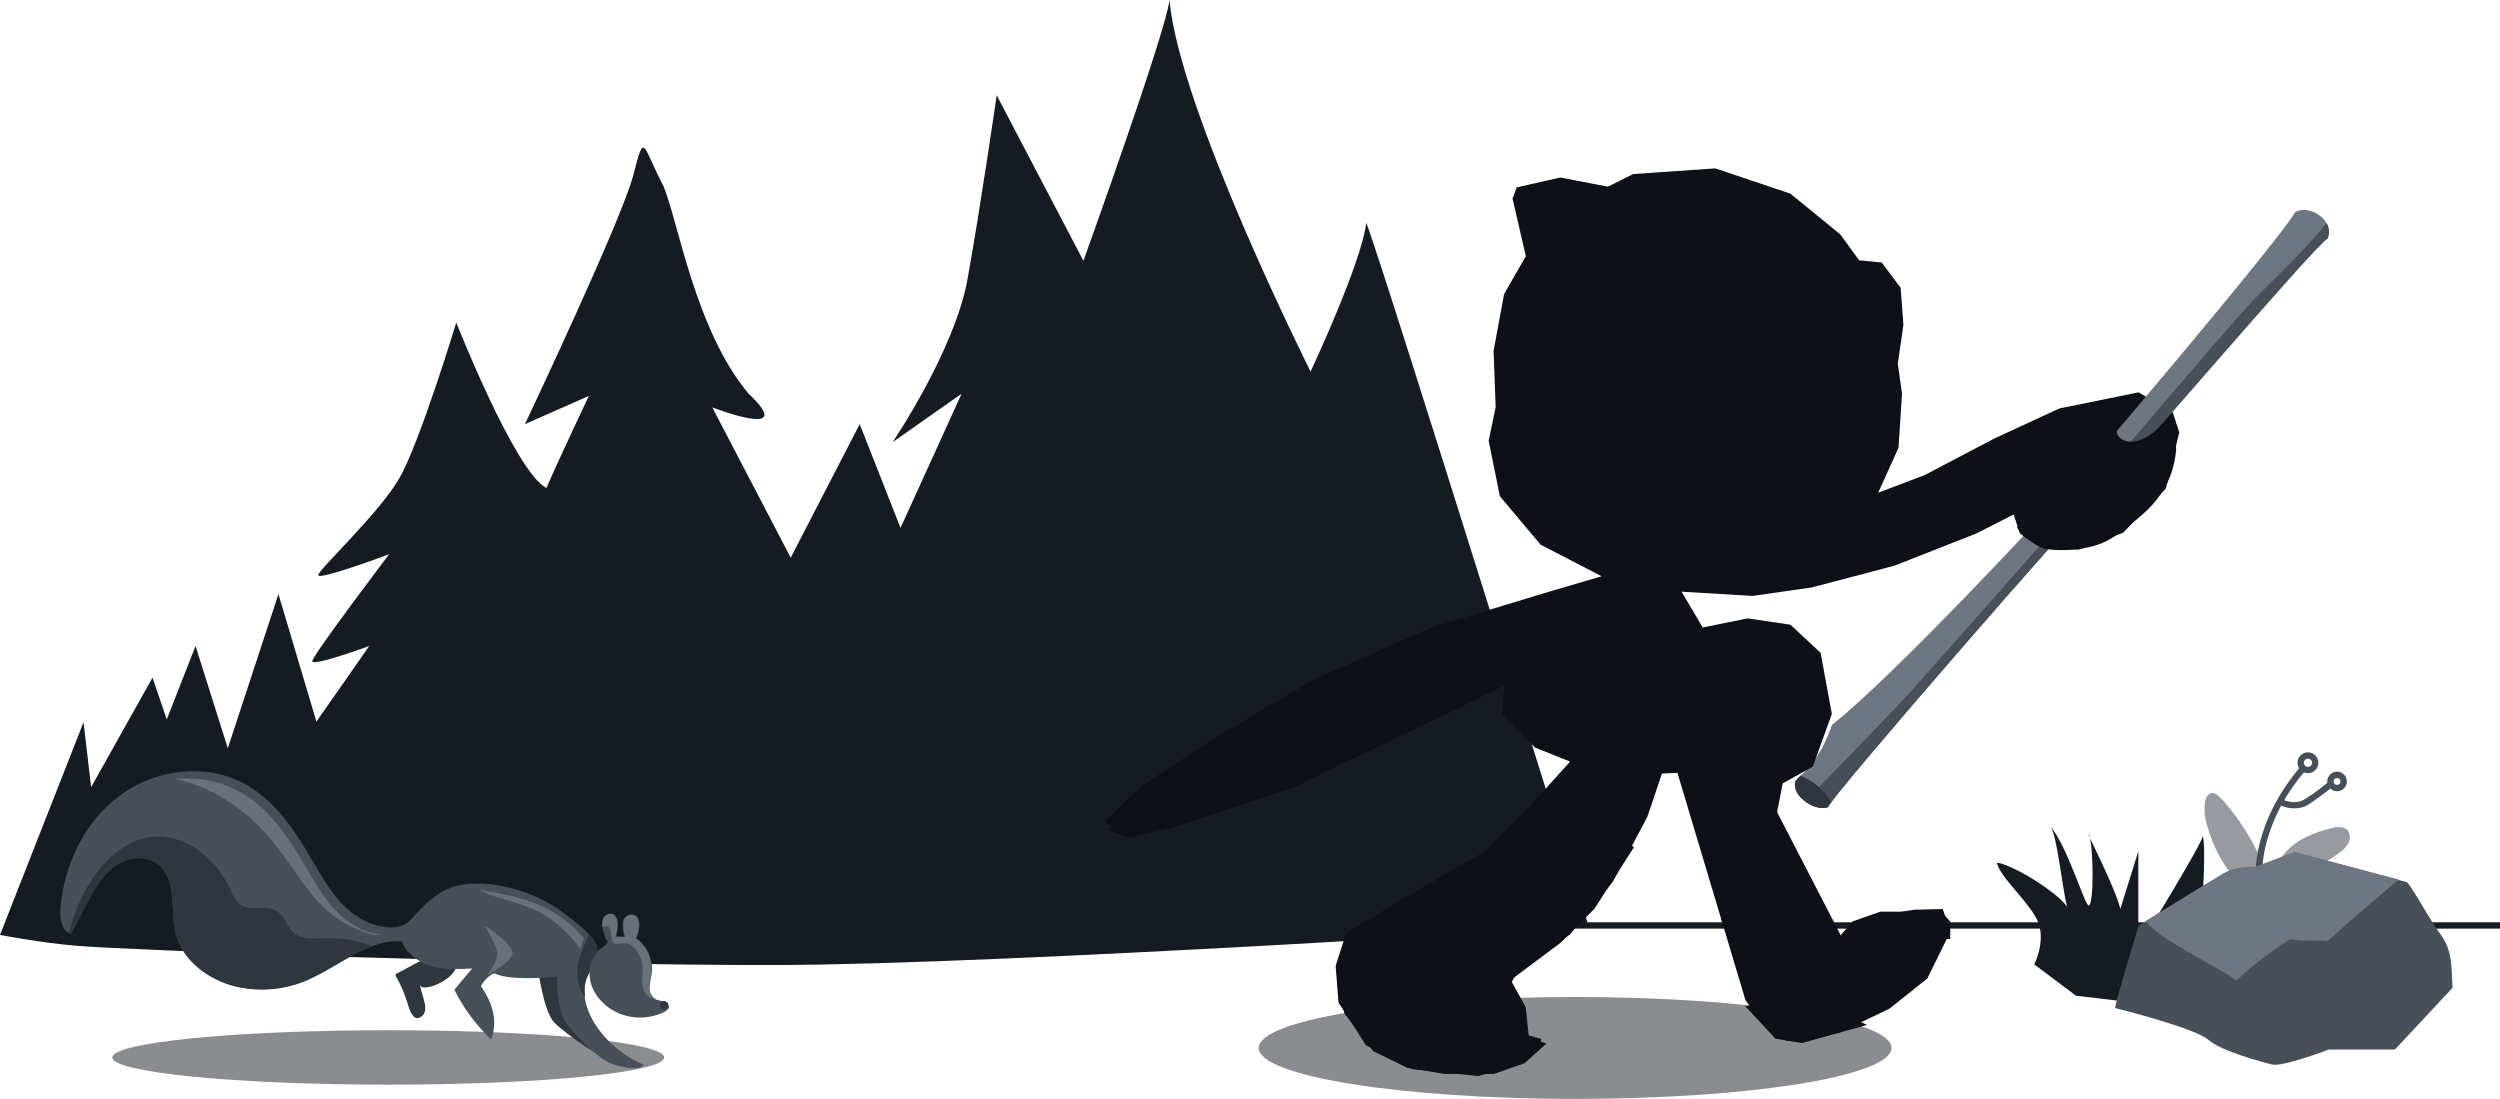
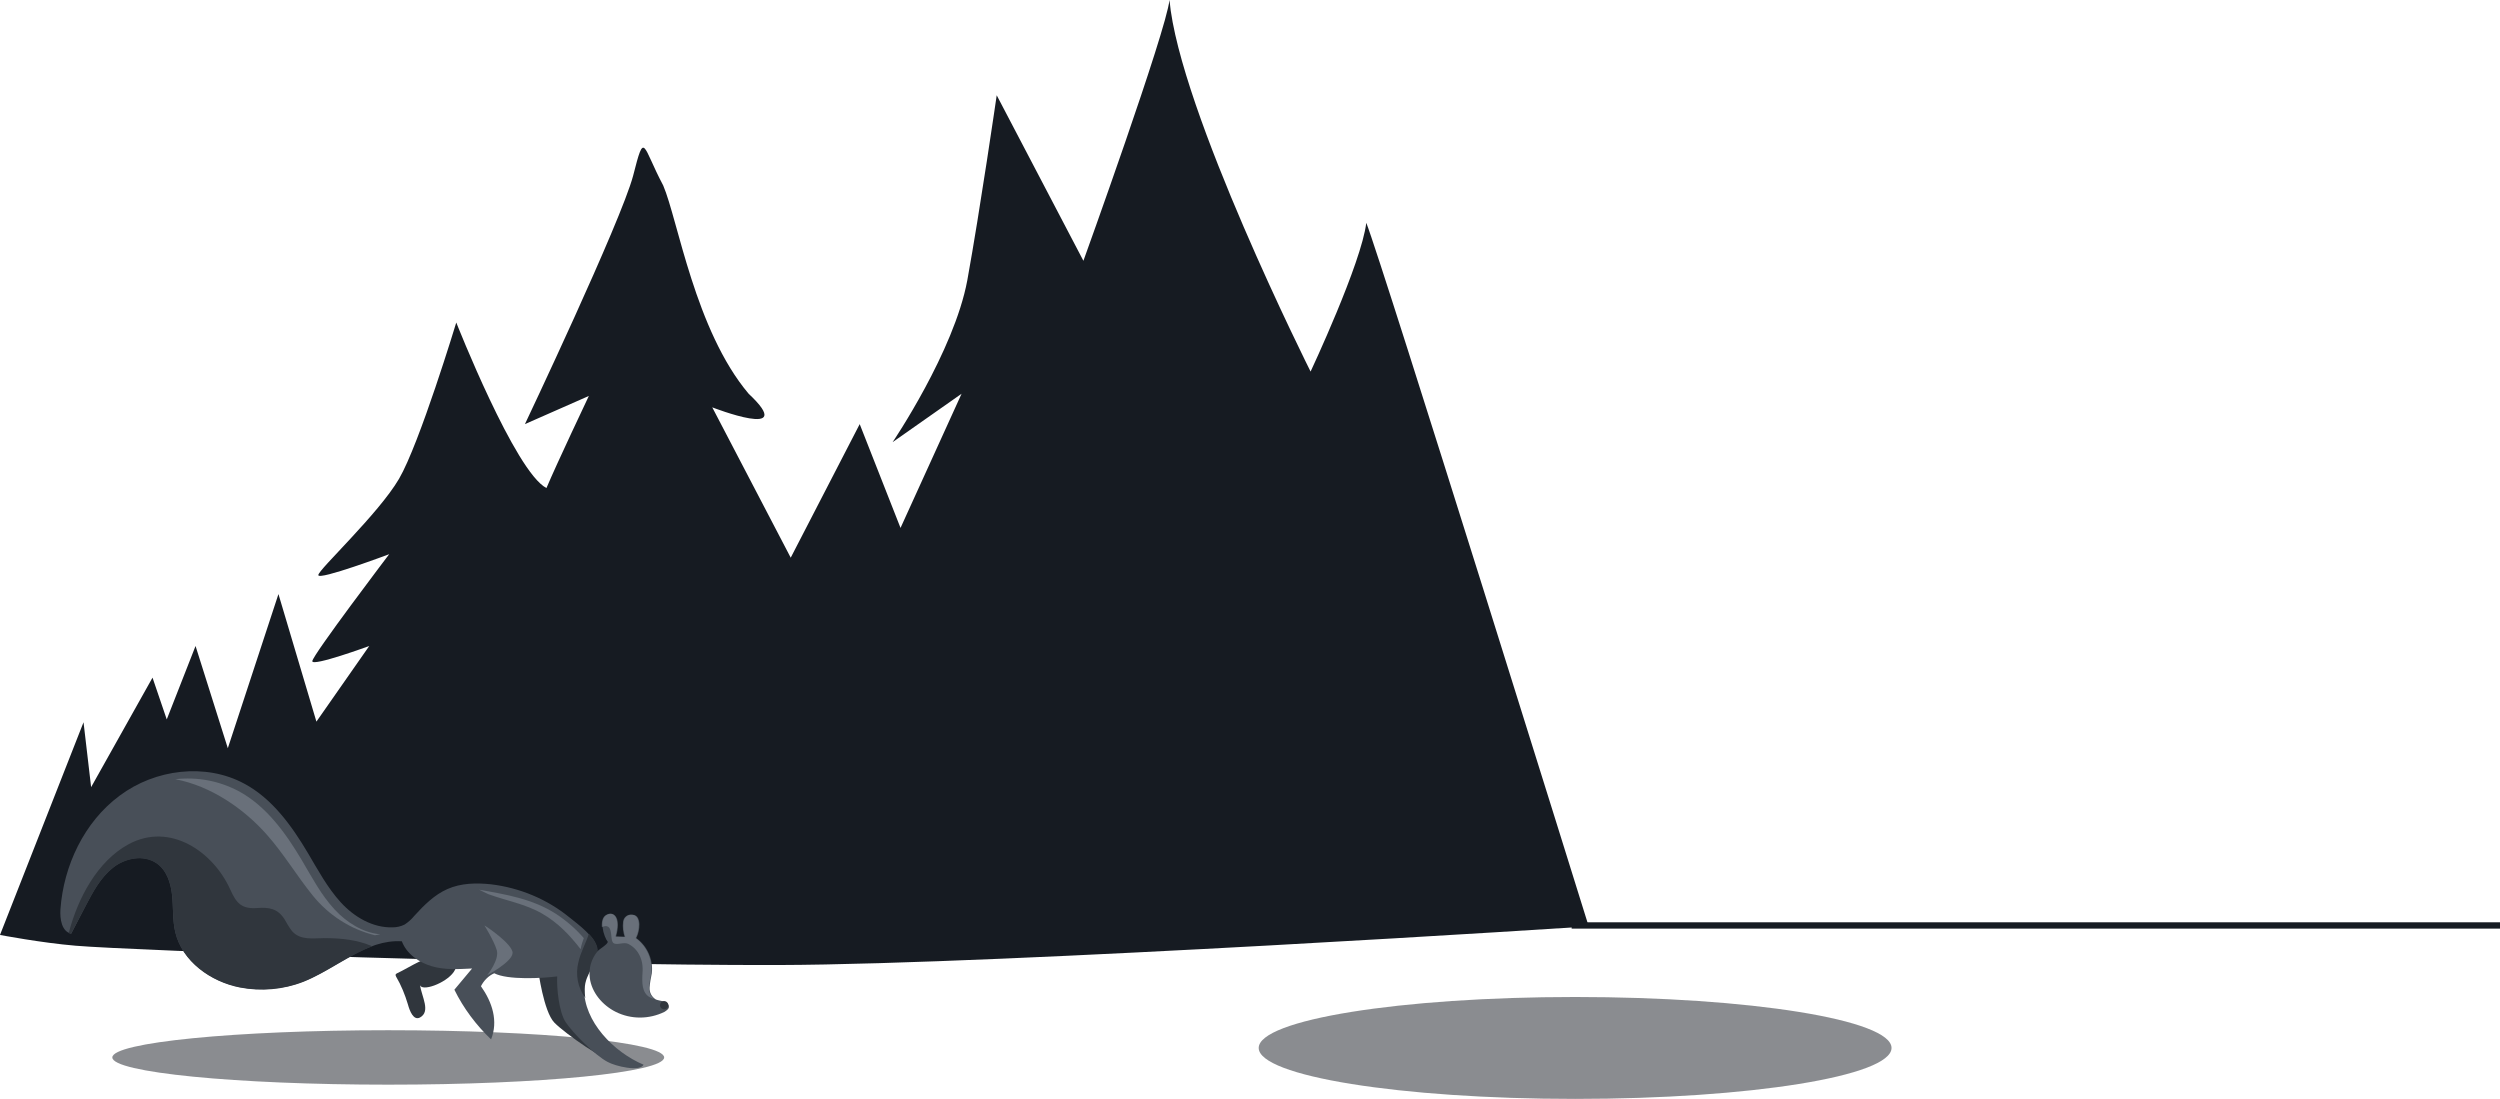
<svg xmlns="http://www.w3.org/2000/svg" width="364" height="160" viewBox="0 0 364 160" fill="none">
-   <mask id="mask0" mask-type="alpha" maskUnits="userSpaceOnUse" x="250" y="76" width="59" height="50">
-     <rect x="250.419" y="76.665" width="57.672" height="48.58" fill="#C4C4C4" />
-   </mask>
-   <g mask="url(#mask0)">
-     <path d="M266.147 117.512C265.963 116.729 302.496 74.701 305.629 71.844C308.762 68.987 336.819 35.899 338.846 34.747C340.09 31.982 335.989 29.632 334.147 30.922C332.442 34.286 302.865 69.217 300.193 72.074C297.521 74.931 276.099 98.111 266.746 105.53C264.719 111.153 262.83 112.121 261.402 113.733C261.171 114.609 261.448 115.807 263.153 116.913C264.857 118.019 266.147 117.512 266.147 117.512Z" fill="#6E7681" />
-     <path d="M329.078 42.673C326.407 45.299 316.364 57.143 313.737 60.23C308.117 66.912 284.851 93.272 278.908 99.908C276.145 103.041 265.594 113.825 262.83 116.682C262.922 116.774 263.061 116.866 263.199 116.912C264.903 118.065 266.193 117.511 266.193 117.511C266.009 116.728 302.542 74.7 305.676 71.843C308.808 68.986 336.865 35.898 338.892 34.746C339.214 34.009 339.168 33.179 338.754 32.488C335.805 36.129 332.396 39.401 329.078 42.673Z" fill="#484F58" />
-     <path d="M262.139 112.948C261.862 113.179 261.632 113.456 261.402 113.732C261.171 114.608 261.448 115.806 263.153 116.912C264.857 118.018 266.147 117.511 266.147 117.511C266.239 117.234 266.423 117.004 266.607 116.774C265.594 115.022 264.027 113.686 262.139 112.948Z" fill="#30363D" />
-   </g>
  <path d="M364 134.286H228.831V135.207H364V134.286Z" fill="#161B22" />
  <path d="M0 136.129L12.162 105.161L13.268 114.609L22.206 98.664L24.279 104.747L28.471 94.055L33.17 108.94L40.542 86.498L46.07 105.069L53.764 94.055C53.764 94.055 45.471 97.097 45.471 96.267C45.471 95.438 56.666 80.691 56.666 80.691C56.666 80.691 46.346 84.562 46.346 83.733C46.346 82.95 55.1 74.839 58.094 69.724C61.089 64.608 66.433 46.959 66.433 46.959C66.433 46.959 75.002 68.71 79.563 71.06C81.037 67.558 85.736 57.65 85.736 57.65L76.43 61.751C76.43 61.751 90.436 32.212 92.186 25.576C93.891 18.894 93.476 21.198 96.563 27.005C98.682 31.936 101.216 48.111 109.002 57.327C116.373 64.24 103.704 59.309 103.704 59.309L115.129 81.198L125.173 61.751L131.116 76.866L140.007 57.327L129.964 64.378C129.964 64.378 138.902 51.198 140.836 40.83C142.725 30.415 145.121 13.871 145.121 13.871L157.744 37.972C157.744 37.972 169.815 4.516 170.275 0C171.703 15.991 190.822 54.102 190.822 54.102C190.822 54.102 198.24 38.295 198.93 32.442C201.234 38.249 231.318 134.885 231.318 134.885C231.318 134.885 146.457 140.415 113.379 140.507C80.3 140.599 19.073 138.387 11.011 137.696C6.035 137.281 0 136.129 0 136.129Z" fill="#161B22" />
-   <path d="M194.471 140.634L196.004 135.829L204.485 130.719L216.339 123.87L222.061 118.147L228.601 110.889L223.492 108.845L218.689 103.939L219.098 99.135L188.647 114.569L172.399 119.782L163.407 121.622L160.853 119.621L166.166 114.467L176.895 107.414L191.304 98.93L208.675 91.264L225.535 86.154L233.199 83.905L224.309 79.305L218.383 72.253L216.748 64.178L217.769 59.272L217.463 51.095L218.996 42.815L222.163 37.296L220.222 28.914L220.835 27.279L227.17 25.848L234.119 27.177L237.798 25.337L249.753 24.519L260.687 28.199L267.942 34.127L270.701 37.909L273.971 38.215L276.73 41.895L277.139 47.312L276.321 52.934L276.934 57.329L276.423 65.2L273.46 71.741L280.204 69.186L290.321 63.871L299.824 59.476L311.371 57.125L316.378 60.089L317.297 62.951L315.356 71.128L309.123 77.567L302.685 80.02L297.882 79.816L294.101 77.67L293.182 74.911L287.766 77.67L275.81 82.371L263.753 85.54L255.169 86.767L244.848 86.153L247.914 91.366L254.454 90.037L260.687 90.958L265.081 95.046L266.716 103.939L263.957 111.605L259.563 114.058L258.746 118.248L268.044 136.238L271.11 133.683L278.672 132.456L282.861 132.354L283.985 135.625L280.613 142.473L275.095 146.868L267.84 150.343L260.176 151.57L257.213 149.832L254.147 145.642L244.235 112.525L241.987 112.627L239.841 118.965L234.834 128.368L228.601 136.034L220.631 141.962L220.12 142.984L222.163 146.664L222.572 150.753L224.411 151.264L224.207 152.49L220.324 155.25L215.215 156.681L205.609 155.659L198.865 152.184L194.88 145.949L194.471 140.634Z" fill="#0D1117" />
  <path d="M229.337 160C254.781 160 275.407 156.679 275.407 152.581C275.407 148.483 254.781 145.162 229.337 145.162C203.893 145.162 183.267 148.483 183.267 152.581C183.267 156.679 203.893 160 229.337 160Z" fill="#161B22" fill-opacity="0.5" />
-   <path d="M297.468 79.827C296.557 79.523 295.065 78.435 294.432 77.929L293.673 76.79C297.973 70.465 305.356 61.254 307.333 62.243C308.85 63.002 311.127 64.085 314.921 61.863C315.791 62.539 317.04 63.79 316.818 65.784C316.059 72.615 311.506 75.272 308.091 77.929C304.677 80.586 298.606 80.206 297.468 79.827Z" fill="#0D1117" />
-   <path d="M203.748 107.271L219.072 99.826L224.757 91.15L229.28 86.849L234.025 84.476L223.868 86.849L202.589 93.968L186.891 101.904L169.448 112.509L162.033 118.813L161.366 120.889L164.48 121.928L171.129 120.41L186.891 115.155L203.748 107.271Z" fill="#0D1117" />
-   <path d="M217.528 156.364H210.332L204.907 155.478L199.924 153.041L195.717 147.504L194.721 140.195L196.381 136.097L203.91 131.445L214.761 125.244L219.743 121.146L226.497 113.836L237.901 123.361L232.143 132.331L227.161 137.315L219.743 142.852L221.957 146.95L222.621 151.38H223.397L225.168 151.934L221.957 154.813L217.528 156.364Z" fill="#0D1117" />
-   <path d="M251.881 137.302L250.528 133.669L266.127 132.742L268.263 136.875L251.881 137.302Z" fill="#0D1117" />
-   <path d="M263.171 145.446L254.094 146.491L258.512 151.232L262.368 151.875L271.847 149.223L263.171 145.446Z" fill="#0D1117" />
-   <path d="M269.711 134.167L273.767 132.742H277.305H282.656L283.95 134.167V136.713L267.985 136.195L269.711 134.167Z" fill="#0D1117" />
-   <path d="M319.404 147.004C319.404 147.004 321.569 124.885 320.74 121.751C320.233 123.548 311.341 137.926 311.341 137.926V123.917C311.341 123.917 309.361 130.368 308.716 132.35C308.071 129.354 303.418 120.461 304.109 121.475C304.8 122.488 304.938 131.843 304.109 131.843C303.464 131.658 300.976 123.087 298.489 120.276C299.455 121.244 300.147 128.525 300.976 132.166C300.653 130.829 293.974 126.221 290.749 125.575C291.071 127.695 295.862 131.658 296.83 134.47C297.797 137.281 296.185 140.415 296.185 140.415L302.266 144.977L319.404 147.004Z" fill="#161B22" />
-   <mask id="mask1" mask-type="alpha" maskUnits="userSpaceOnUse" x="296" y="25" width="59" height="49">
-     <path fill-rule="evenodd" clip-rule="evenodd" d="M354.381 25.049H296.709V72.831C301.537 67.058 308.191 60.888 308.191 62.672C308.191 64.576 311.601 65.439 314.773 61.755C315.643 62.43 317.04 63.791 316.818 65.784C316.424 69.328 315.01 71.749 313.262 73.629H354.381V25.049Z" fill="#C4C4C4" />
-   </mask>
-   <g mask="url(#mask1)">
-     <path d="M266.147 117.512C265.963 116.729 302.496 74.701 305.629 71.844C308.762 68.987 336.819 35.899 338.846 34.747C340.09 31.982 335.989 29.632 334.147 30.922C332.442 34.286 302.865 69.217 300.193 72.074C297.521 74.931 276.099 98.111 266.746 105.53C264.719 111.153 262.83 112.121 261.402 113.733C261.171 114.609 261.448 115.807 263.153 116.913C264.857 118.019 266.147 117.512 266.147 117.512Z" fill="#6E7681" />
-     <path d="M329.078 42.673C326.407 45.299 316.364 57.143 313.737 60.23C308.117 66.912 284.851 93.272 278.908 99.908C276.145 103.041 265.594 113.825 262.83 116.682C262.922 116.774 263.061 116.866 263.199 116.912C264.903 118.065 266.193 117.511 266.193 117.511C266.009 116.728 302.542 74.7 305.676 71.843C308.808 68.986 336.865 35.898 338.892 34.746C339.214 34.009 339.168 33.179 338.754 32.488C335.805 36.129 332.396 39.401 329.078 42.673Z" fill="#484F58" />
-   </g>
-   <g opacity="0.5">
-     <path d="M321.385 120.277C321.017 119.125 320.878 117.881 321.063 116.637C321.201 116.083 321.569 115.438 322.123 115.438C322.399 115.485 322.629 115.577 322.859 115.761C323.321 116.175 323.781 116.591 324.149 117.097C327.144 120.645 329.356 124.793 330.784 129.217C330.6 127.005 331.797 124.886 333.455 123.41C335.114 121.936 337.233 121.152 339.398 120.599C340.182 120.369 341.15 120.277 341.748 120.83C342.116 121.245 342.255 121.844 342.07 122.397C341.886 122.904 341.564 123.364 341.15 123.733C340.182 124.562 339.076 125.254 337.971 125.806C335.575 127.144 333.317 128.71 331.198 130.461C331.014 130.646 330.784 130.784 330.553 130.83C330.415 130.83 330.23 130.83 330.092 130.784C325.485 129.724 322.537 124.424 321.385 120.277Z" fill="#30363D" />
-   </g>
-   <path d="M307.979 146.775C307.84 146.315 311.387 134.794 311.387 134.794C311.387 134.794 321.938 128.297 323.827 127.19C325.716 126.084 328.342 126.269 328.342 126.269L334.101 124.103C334.101 124.103 349.948 128.297 350.409 128.435C350.87 128.573 353.68 133.734 354.924 135.439C356.168 137.144 356.767 138.25 356.951 141.015L357.089 143.826L348.705 152.812H339.076C339.076 152.812 332.257 155.438 330.691 154.978C329.124 154.518 323.551 153.135 321.523 151.384C319.496 149.633 307.979 146.775 307.979 146.775Z" fill="#484F58" />
-   <path d="M328.434 128.295C328.388 127.972 327.651 119.999 335.207 111.336L335.897 111.936C332.074 116.267 330.508 120.461 329.862 123.225C329.171 126.221 329.356 128.156 329.356 128.202L328.434 128.295Z" fill="#484F58" />
-   <path d="M336.035 112.579C335.207 112.579 334.515 111.889 334.515 111.059C334.515 110.23 335.207 109.539 336.035 109.539C336.865 109.539 337.556 110.23 337.556 111.059C337.556 111.889 336.865 112.579 336.035 112.579ZM336.035 110.46C335.713 110.46 335.437 110.737 335.437 111.059C335.437 111.381 335.713 111.657 336.035 111.657C336.358 111.657 336.635 111.381 336.635 111.059C336.635 110.737 336.358 110.46 336.035 110.46Z" fill="#484F58" />
-   <path d="M340.274 115.207C339.49 115.207 338.846 114.562 338.846 113.779C338.846 112.996 339.49 112.351 340.274 112.351C341.057 112.351 341.702 112.996 341.702 113.779C341.702 114.562 341.057 115.207 340.274 115.207ZM340.274 113.272C339.997 113.272 339.766 113.502 339.766 113.779C339.766 114.055 339.997 114.286 340.274 114.286C340.55 114.286 340.78 114.055 340.78 113.779C340.78 113.502 340.55 113.272 340.274 113.272Z" fill="#484F58" />
-   <path d="M334.055 117.697C332.764 117.697 331.751 117.144 331.705 117.098L332.165 116.314C332.257 116.36 334.055 117.374 335.667 116.314C336.911 115.531 338.108 114.609 339.214 113.688L339.813 114.379C338.661 115.347 337.417 116.268 336.173 117.098C335.483 117.558 334.745 117.697 334.055 117.697Z" fill="#484F58" />
-   <path d="M325.623 142.766C328.019 140.508 330.691 138.48 333.501 136.729C335.483 137.144 337.325 136.822 338.846 137.052C342.07 134.194 345.849 130.877 349.165 128.157C345.387 127.144 334.055 124.148 334.055 124.148L328.296 126.315C328.296 126.315 325.669 126.176 323.781 127.236C322.307 128.111 315.258 132.443 312.493 134.148C314.29 136.776 322.859 140.692 325.623 142.766Z" fill="#6E7681" />
-   <path d="M312.631 134.239L312.493 134.055C315.12 132.443 322.261 128.018 323.781 127.143C325.577 126.13 328.019 126.176 328.342 126.222L334.101 124.056H334.147C334.239 124.102 345.479 127.051 349.257 128.064L349.211 128.295C345.572 127.328 334.883 124.47 334.147 124.286L328.434 126.452H328.388C328.342 126.452 325.762 126.314 323.965 127.374C322.399 128.203 315.258 132.627 312.631 134.239Z" fill="#6E7681" />
  <path d="M56.528 157.927C78.715 157.927 96.701 156.152 96.701 153.963C96.701 151.775 78.715 150 56.528 150C34.341 150 16.355 151.775 16.355 153.963C16.355 156.152 34.341 157.927 56.528 157.927Z" fill="#161B22" fill-opacity="0.5" />
  <path d="M78.365 141.29C78.365 141.29 79.148 147.281 80.715 148.894C82.281 150.506 88.685 154.977 89.007 154.147C85.875 150.23 82.558 140.553 82.558 140.553L78.365 141.29Z" fill="#30363D" />
  <path d="M57.818 141.705C57.726 141.751 57.68 141.797 57.634 141.843C57.542 141.935 57.634 142.12 57.68 142.212C58.417 143.456 58.97 144.838 59.385 146.222C59.661 147.235 60.214 148.618 61.135 148.156C62.748 147.282 61.412 145.162 61.135 143.364C61.32 144.47 64.913 143.18 66.065 141.521C67.539 139.401 63.992 139.079 62.702 139.401C61.043 139.815 59.385 140.968 57.818 141.705Z" fill="#30363D" />
  <path d="M71.501 128.756C69.335 128.526 67.124 128.572 65.143 129.447C63.254 130.277 61.734 131.797 60.352 133.318C59.937 133.825 59.476 134.24 58.924 134.609C58.371 134.885 57.772 135.023 57.173 135.023C54.27 135.115 51.552 133.503 49.617 131.383C47.682 129.263 46.3 126.682 44.826 124.194C42.477 120.231 39.62 116.267 35.566 114.101C29.945 111.06 22.574 111.982 17.414 115.853C12.255 119.677 9.26 126.038 8.799 132.397C8.707 133.825 8.984 135.623 10.366 135.945L12.485 131.843C13.544 129.816 14.65 127.742 16.447 126.314C18.244 124.885 20.916 124.378 22.805 125.668C24.279 126.682 24.878 128.572 25.062 130.369C25.246 132.166 25.108 133.963 25.523 135.715C26.536 139.954 30.683 142.904 34.921 143.733C38.008 144.332 41.233 144.056 44.181 142.904C49.065 140.968 53.303 136.729 58.509 137.051C59.2 138.894 60.997 140.139 62.886 140.692C64.774 141.244 66.802 141.106 68.736 141.014L66.157 144.102C67.493 146.82 69.335 149.263 71.501 151.337C72.56 148.664 71.685 145.945 70.026 143.594C70.441 142.766 71.132 142.074 71.961 141.706C73.896 142.719 78.964 142.442 81.129 142.166C81.037 143.733 81.36 147.328 82.373 148.848C83.387 150.369 86.612 153.641 88.454 154.609C89.606 155.253 93.154 156.083 93.707 155.023C89.33 153.18 84.999 148.71 85.045 143.964C85.045 141.659 87.072 140.139 86.934 138.203C86.842 136.498 84.078 134.517 82.88 133.549C79.655 130.922 75.693 129.263 71.501 128.756Z" fill="#484F58" />
  <path d="M47.268 136.591C45.563 136.591 43.766 136.959 42.523 135.577C42.108 135.023 41.739 134.425 41.417 133.825C40.403 132.259 39.159 132.074 37.363 132.213C35.197 132.351 34.414 131.521 33.539 129.54C31.051 124.01 24.786 119.678 18.75 122.904C14.143 125.392 11.333 130.83 10.043 135.715C10.043 135.761 9.997 135.807 9.997 135.853C10.089 135.899 10.181 135.945 10.32 135.991L12.485 131.89C13.544 129.862 14.65 127.788 16.447 126.36C18.244 124.932 20.916 124.424 22.805 125.714C24.279 126.728 24.878 128.618 25.062 130.415C25.246 132.213 25.108 134.009 25.523 135.761C26.536 140 30.683 142.95 34.921 143.78C38.008 144.378 41.233 144.102 44.181 142.95C47.636 141.567 50.815 139.033 54.224 137.789C52.105 136.867 49.802 136.591 47.268 136.591Z" fill="#30363D" />
  <g opacity="0.6">
    <path opacity="0.8" d="M70.533 134.747C70.625 134.747 74.68 137.466 74.633 138.756C74.587 140.046 70.948 141.982 70.948 141.982C70.948 141.982 72.745 139.724 72.33 138.342C71.915 136.959 70.533 134.747 70.533 134.747Z" fill="#8B949E" />
  </g>
  <path d="M85.736 135.945C85.322 137.328 84.538 138.618 84.216 140.093C83.755 141.89 84.124 143.826 85.23 145.3C85.137 144.886 85.137 144.424 85.137 144.01C85.137 141.706 87.164 140.185 87.026 138.25C86.934 137.466 86.427 136.683 85.736 135.945Z" fill="#30363D" />
  <path d="M88.501 133.134C89.561 132.719 90.436 133.825 89.699 136.359L91.035 136.405C90.804 135.715 90.712 134.977 90.804 134.24C90.85 133.595 91.403 133.134 92.048 133.18H92.094C92.832 133.226 93.062 133.825 93.108 134.562C93.108 135.253 92.97 135.945 92.647 136.59C94.26 137.743 95.135 139.723 94.905 141.705C94.766 142.396 94.628 143.088 94.582 143.779C94.536 144.516 94.905 145.162 95.504 145.53C95.872 145.668 96.287 145.714 96.655 145.806C97.024 145.898 97.439 146.222 97.392 146.636C97.346 146.958 97.024 147.142 96.747 147.328C94.49 148.434 91.864 148.434 89.653 147.328C87.718 146.36 86.151 144.516 85.875 142.396C85.691 140.968 86.105 139.585 87.027 138.479C87.349 138.111 88.363 137.603 88.501 137.143C87.902 136.405 87.073 133.687 88.501 133.134Z" fill="#484F58" />
  <path d="M96.701 146.958C97.032 146.958 97.3 146.689 97.3 146.359C97.3 146.028 97.032 145.76 96.701 145.76C96.37 145.76 96.102 146.028 96.102 146.359C96.102 146.689 96.37 146.958 96.701 146.958Z" fill="#30363D" />
  <g opacity="0.6">
    <path opacity="0.8" d="M38.883 121.566C41.325 124.331 43.214 127.511 45.517 130.368C47.821 133.225 51 135.298 54.593 136.174C54.87 136.128 55.1 136.082 55.376 136.036C52.843 135.806 50.493 134.331 48.742 132.442C46.761 130.322 45.425 127.741 43.951 125.253C41.601 121.29 38.745 117.326 34.691 115.16C31.881 113.686 28.702 113.087 25.523 113.455C30.683 114.423 35.52 117.742 38.883 121.566Z" fill="#8B949E" />
  </g>
  <g opacity="0.6">
    <path opacity="0.8" d="M78.964 133.041C81.221 134.332 82.972 136.174 84.538 138.202C84.631 137.649 84.815 137.096 84.999 136.59C83.847 135.253 82.465 134.054 80.991 133.087C77.582 130.875 73.666 130.23 69.75 129.539L71.086 130.184C73.712 131.152 76.522 131.612 78.964 133.041Z" fill="#8B949E" />
  </g>
  <g opacity="0.6">
    <path opacity="0.8" d="M88.086 134.839C89.422 134.747 88.685 137.097 89.422 137.373C90.021 137.604 90.758 137.143 91.45 137.419C92.187 137.789 92.74 138.341 93.108 139.079C93.615 140.093 93.615 141.014 93.523 142.12C93.477 143.548 93.569 145.024 95.227 145.438C94.721 145.024 94.444 144.424 94.49 143.78C94.536 143.088 94.674 142.396 94.813 141.706C95.043 139.724 94.168 137.743 92.555 136.591C92.878 135.945 93.016 135.253 93.016 134.563C92.97 133.825 92.74 133.226 92.002 133.18C91.357 133.088 90.805 133.549 90.712 134.194V134.24C90.62 134.977 90.712 135.715 90.943 136.406L89.607 136.359C90.344 133.779 89.469 132.673 88.409 133.134C87.718 133.411 87.58 134.147 87.626 134.977C87.81 134.931 87.948 134.885 88.086 134.839Z" fill="#8B949E" />
  </g>
</svg>
